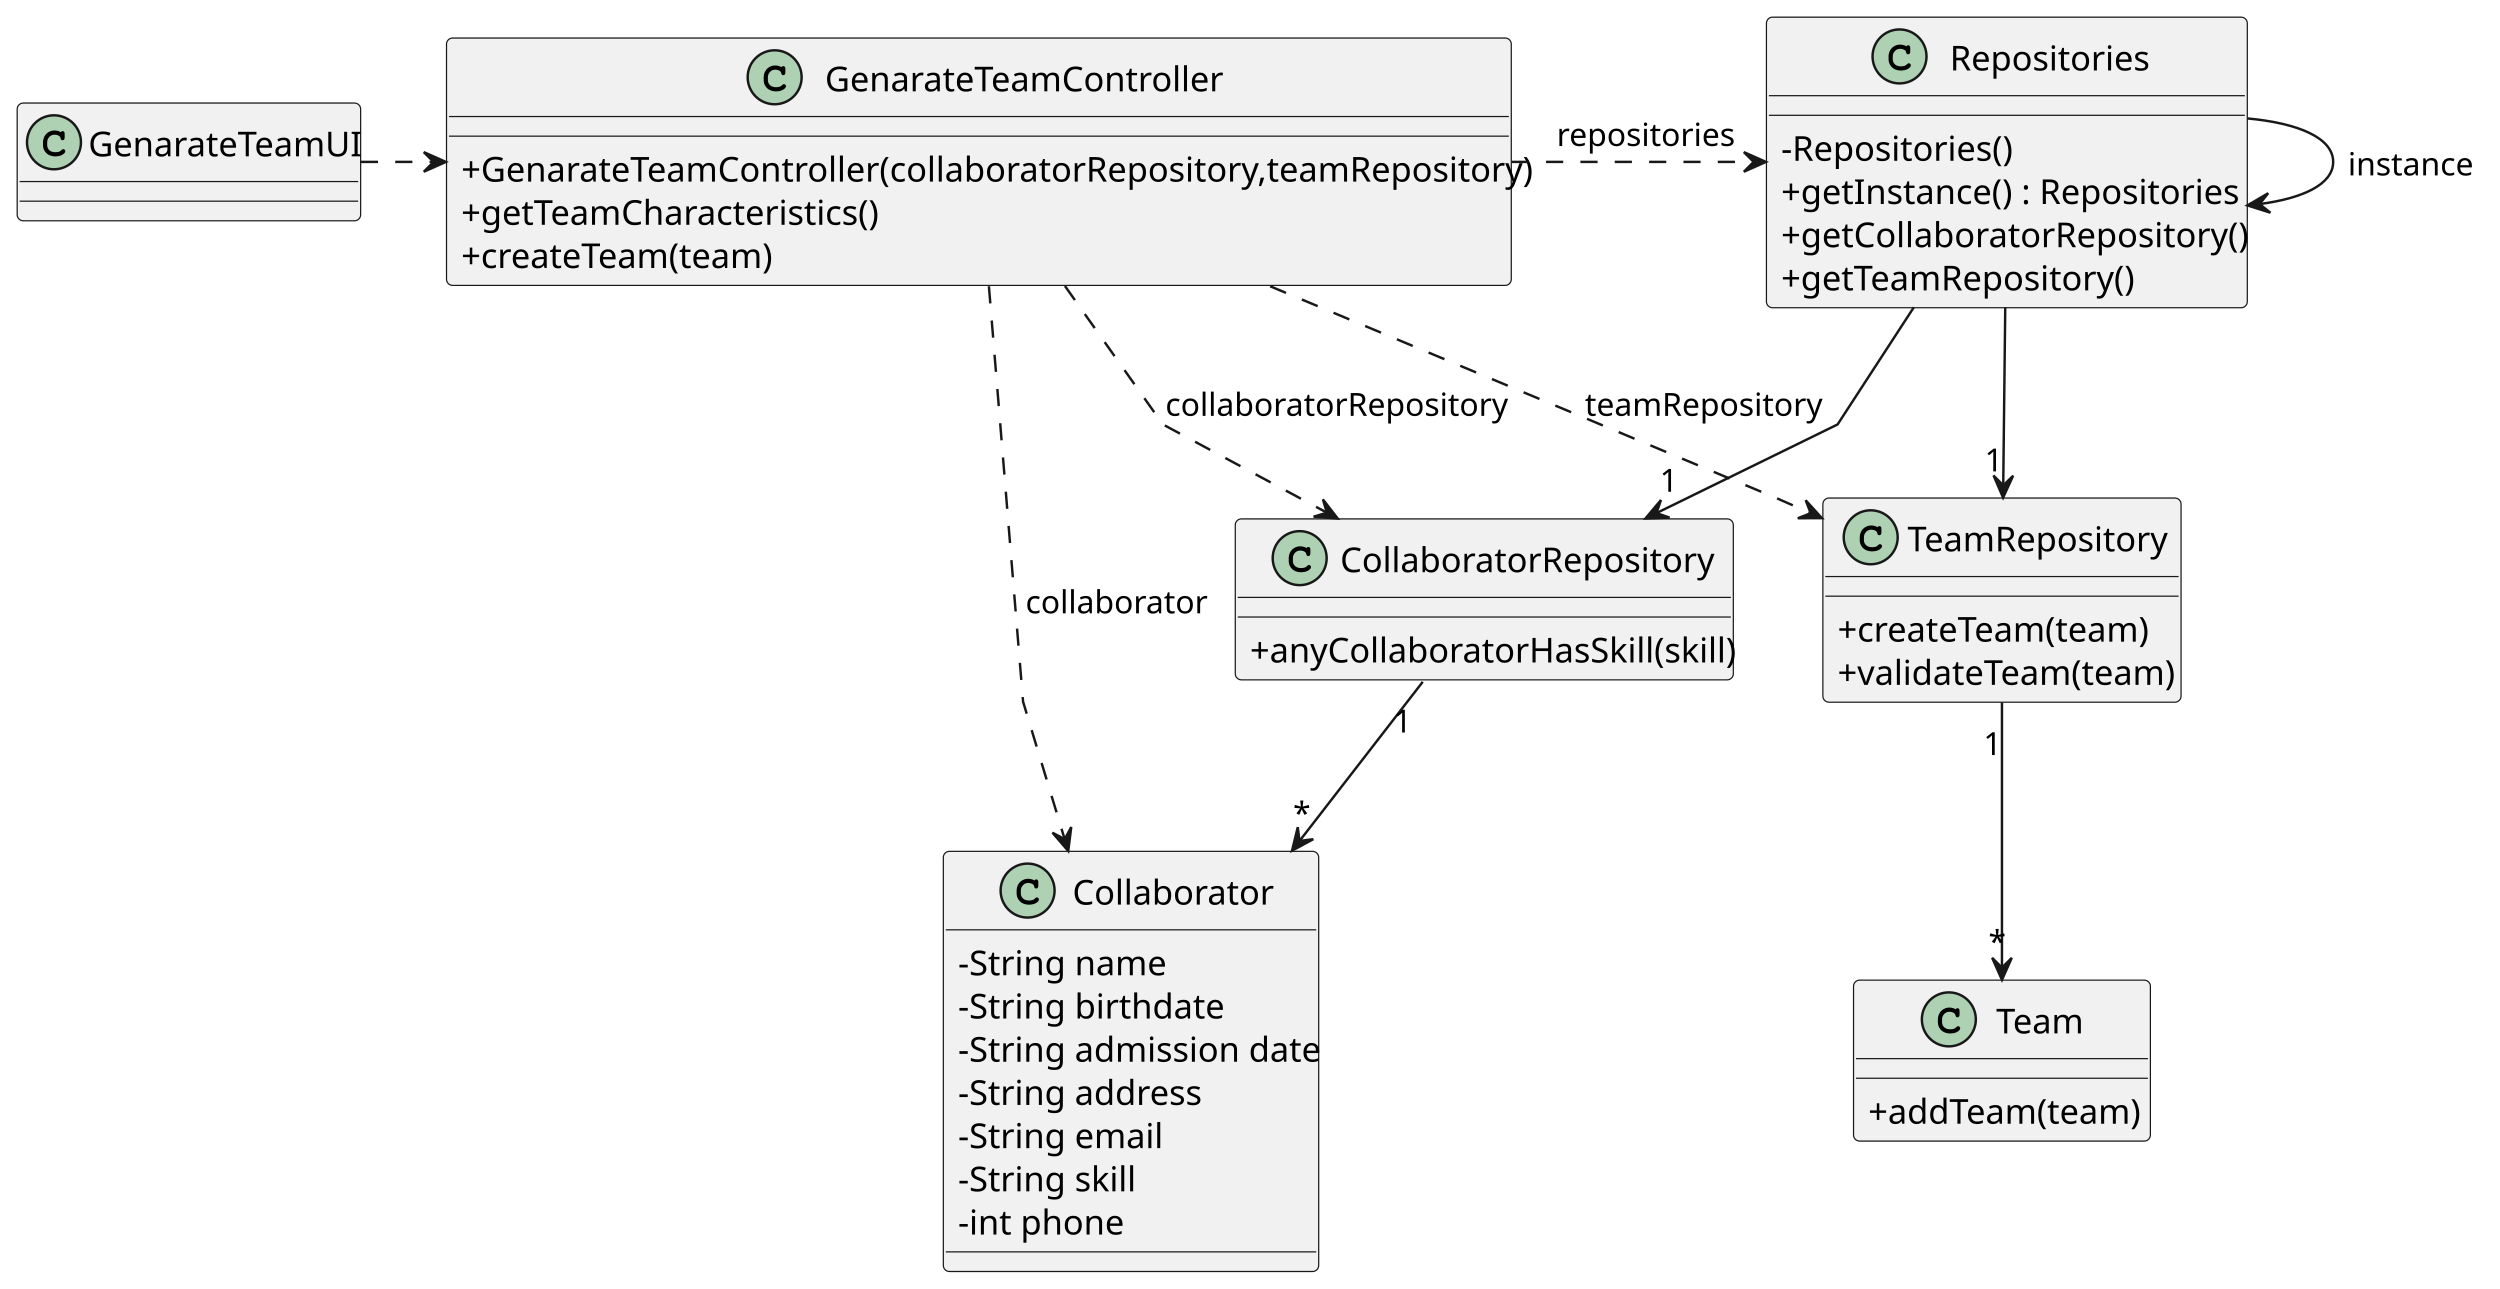
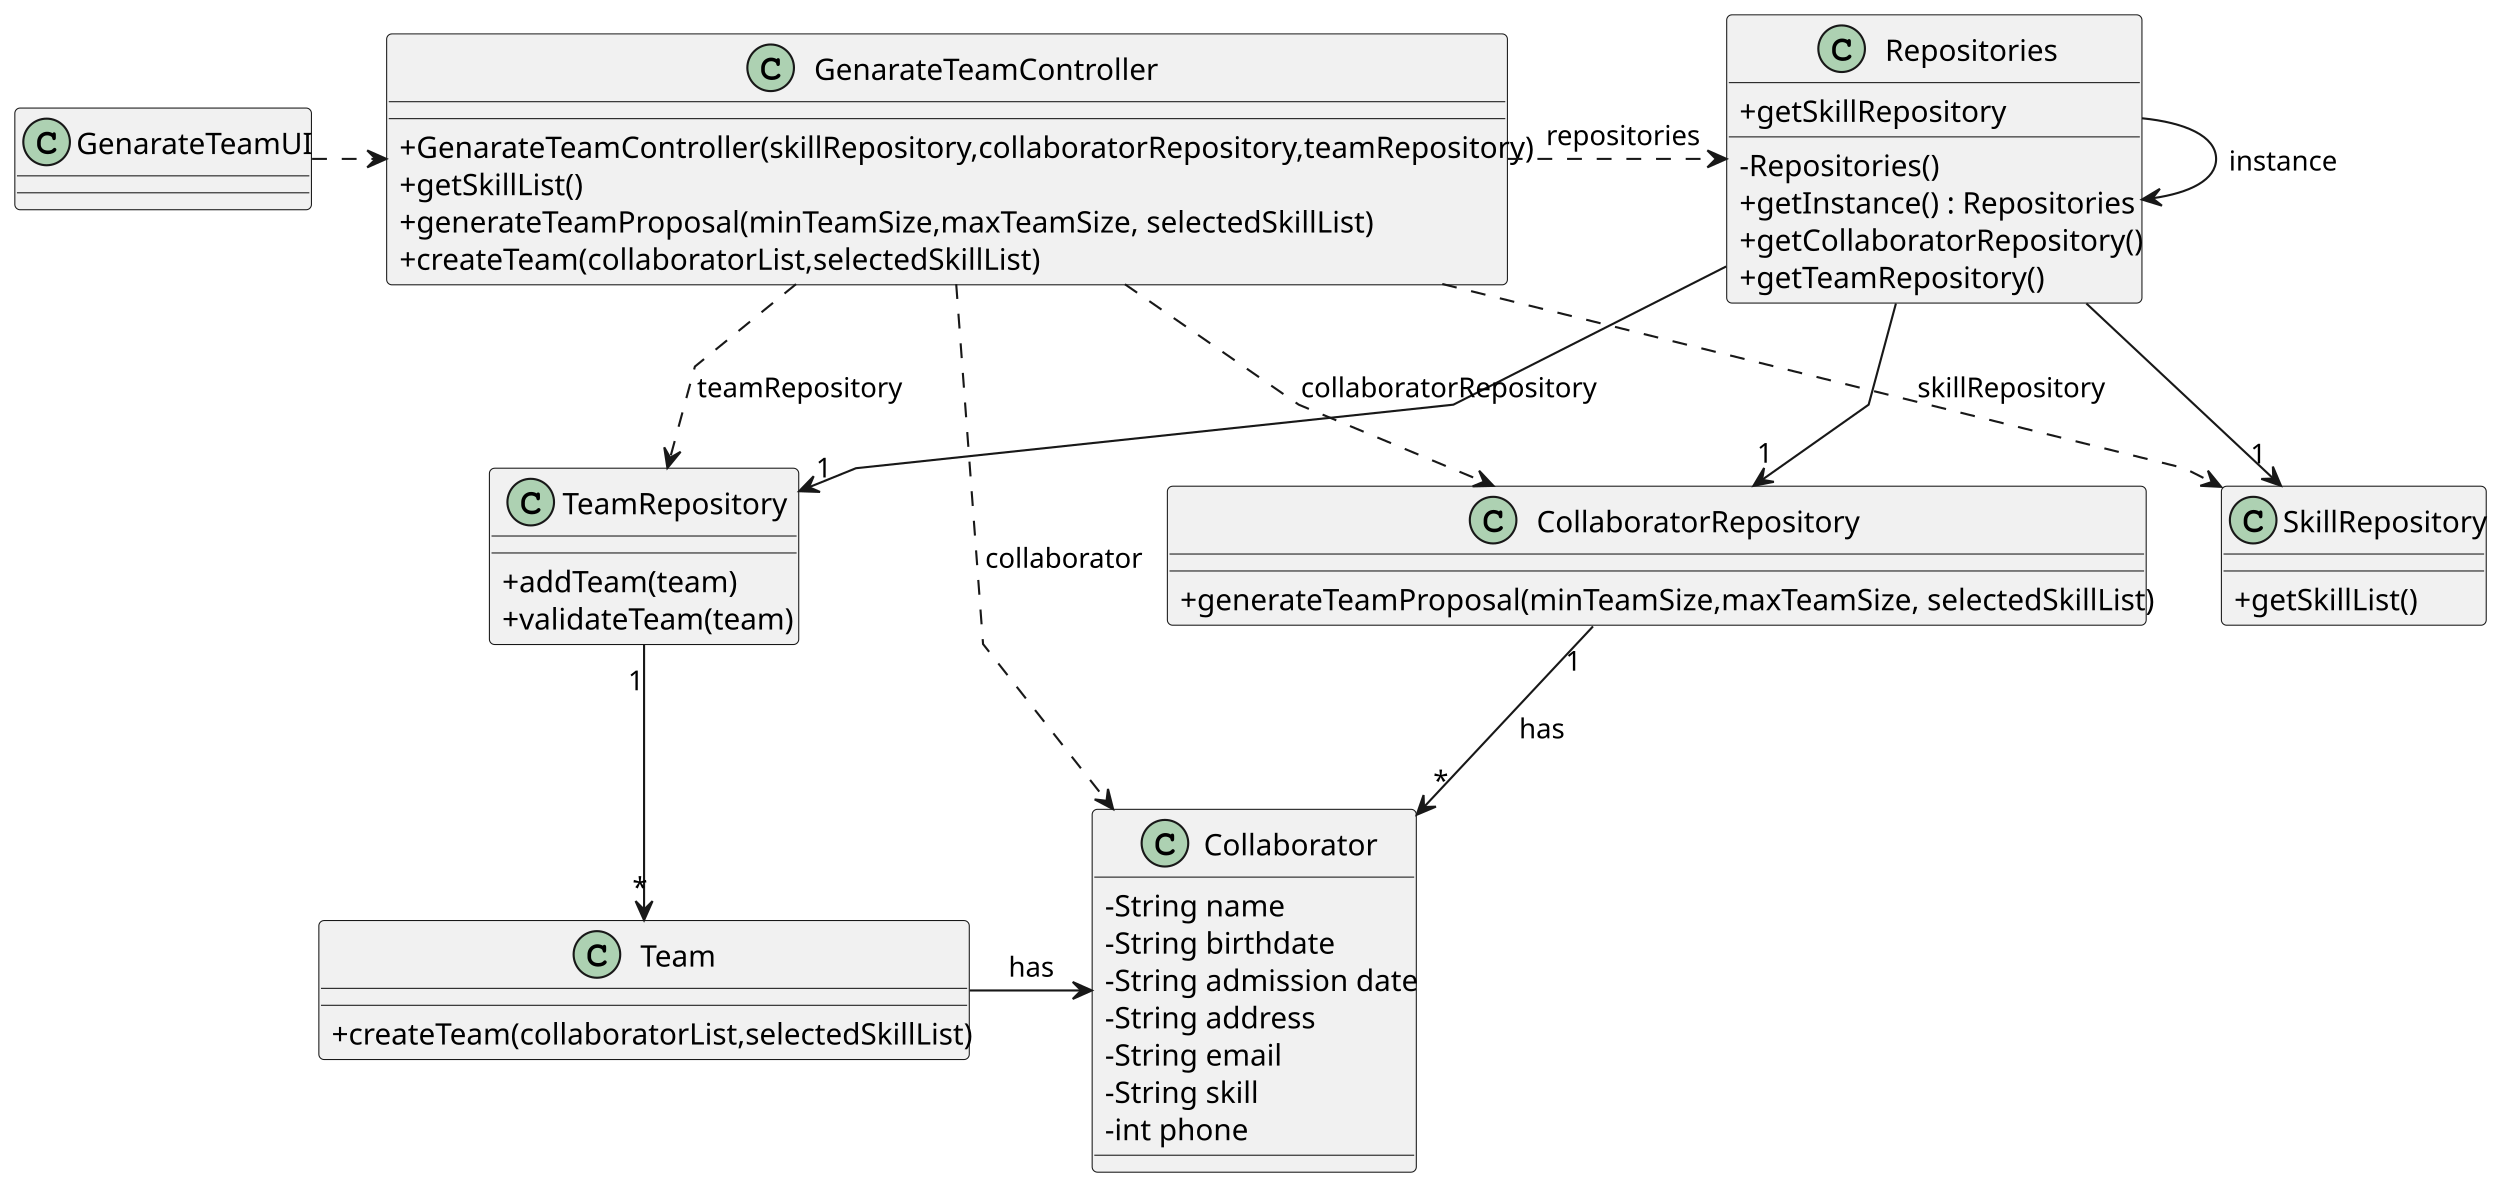
- <svg xmlns="http://www.w3.org/2000/svg" contentStyleType="text/css" height="525px" preserveAspectRatio="none" style="width:1019px;height:525px;background:#FFFFFF;" version="1.1" viewBox="0 0 1019 525" width="1019px" zoomAndPan="magnify">
+ <svg xmlns="http://www.w3.org/2000/svg" contentStyleType="text/css" height="560px" preserveAspectRatio="none" style="width:1180px;height:560px;background:#FFFFFF;" version="1.1" viewBox="0 0 1180 560" width="1180px" zoomAndPan="magnify">
  <defs />
  <g>
    <g id="elem_GenarateTeamUI">
-       <rect codeLine="10" fill="#F1F1F1" height="48" id="GenarateTeamUI" rx="2.5" ry="2.5" style="stroke:#181818;stroke-width:0.5;" width="140" x="7" y="42" />
-       <ellipse cx="22" cy="58" fill="#ADD1B2" rx="11" ry="11" style="stroke:#181818;stroke-width:1.0;" />
-       <path d="M24.766,53.875 Q24.922,53.656 25.109,53.547 Q25.297,53.438 25.516,53.438 Q25.891,53.438 26.125,53.703 Q26.359,53.953 26.359,54.562 L26.359,56.016 Q26.359,56.625 26.125,56.891 Q25.891,57.156 25.516,57.156 Q25.172,57.156 24.969,56.953 Q24.766,56.766 24.656,56.25 Q24.609,55.891 24.422,55.703 Q24.094,55.328 23.484,55.109 Q22.875,54.891 22.25,54.891 Q21.484,54.891 20.844,55.219 Q20.219,55.547 19.719,56.297 Q19.234,57.047 19.234,58.078 L19.234,59.172 Q19.234,60.406 20.125,61.234 Q21.016,62.047 22.609,62.047 Q23.547,62.047 24.203,61.797 Q24.594,61.641 25.016,61.203 Q25.281,60.938 25.422,60.859 Q25.578,60.781 25.781,60.781 Q26.109,60.781 26.359,61.047 Q26.625,61.297 26.625,61.641 Q26.625,61.984 26.281,62.391 Q25.781,62.969 24.984,63.297 Q23.906,63.75 22.609,63.75 Q21.094,63.75 19.891,63.125 Q18.906,62.625 18.219,61.562 Q17.531,60.484 17.531,59.203 L17.531,58.047 Q17.531,56.719 18.141,55.578 Q18.766,54.422 19.859,53.812 Q20.953,53.188 22.188,53.188 Q22.922,53.188 23.562,53.359 Q24.219,53.516 24.766,53.875 Z " fill="#000000" />
-       <text fill="#000000" font-family="sans-serif" font-size="14" lengthAdjust="spacing" textLength="108" x="36" y="63.728">GenarateTeamUI</text>
-       <line style="stroke:#181818;stroke-width:0.5;" x1="8" x2="146" y1="74" y2="74" />
-       <line style="stroke:#181818;stroke-width:0.5;" x1="8" x2="146" y1="82" y2="82" />
+       <rect codeLine="10" fill="#F1F1F1" height="48" id="GenarateTeamUI" rx="2.5" ry="2.5" style="stroke:#181818;stroke-width:0.5;" width="140" x="7" y="51" />
+       <ellipse cx="22" cy="67" fill="#ADD1B2" rx="11" ry="11" style="stroke:#181818;stroke-width:1.0;" />
+       <path d="M24.766,62.875 Q24.922,62.656 25.109,62.547 Q25.297,62.438 25.516,62.438 Q25.891,62.438 26.125,62.703 Q26.359,62.953 26.359,63.562 L26.359,65.016 Q26.359,65.625 26.125,65.891 Q25.891,66.156 25.516,66.156 Q25.172,66.156 24.969,65.953 Q24.766,65.766 24.656,65.25 Q24.609,64.891 24.422,64.703 Q24.094,64.328 23.484,64.109 Q22.875,63.891 22.25,63.891 Q21.484,63.891 20.844,64.219 Q20.219,64.547 19.719,65.297 Q19.234,66.047 19.234,67.078 L19.234,68.172 Q19.234,69.406 20.125,70.234 Q21.016,71.047 22.609,71.047 Q23.547,71.047 24.203,70.797 Q24.594,70.641 25.016,70.203 Q25.281,69.938 25.422,69.859 Q25.578,69.781 25.781,69.781 Q26.109,69.781 26.359,70.047 Q26.625,70.297 26.625,70.641 Q26.625,70.984 26.281,71.391 Q25.781,71.969 24.984,72.297 Q23.906,72.75 22.609,72.75 Q21.094,72.75 19.891,72.125 Q18.906,71.625 18.219,70.562 Q17.531,69.484 17.531,68.203 L17.531,67.047 Q17.531,65.719 18.141,64.578 Q18.766,63.422 19.859,62.812 Q20.953,62.188 22.188,62.188 Q22.922,62.188 23.562,62.359 Q24.219,62.516 24.766,62.875 Z " fill="#000000" />
+       <text fill="#000000" font-family="sans-serif" font-size="14" lengthAdjust="spacing" textLength="108" x="36" y="72.728">GenarateTeamUI</text>
+       <line style="stroke:#181818;stroke-width:0.5;" x1="8" x2="146" y1="83" y2="83" />
+       <line style="stroke:#181818;stroke-width:0.5;" x1="8" x2="146" y1="91" y2="91" />
    </g>
    <g id="elem_GenarateTeamController">
-       <rect codeLine="13" fill="#F1F1F1" height="100.828" id="GenarateTeamController" rx="2.5" ry="2.5" style="stroke:#181818;stroke-width:0.5;" width="434" x="182" y="15.5" />
-       <ellipse cx="315.75" cy="31.5" fill="#ADD1B2" rx="11" ry="11" style="stroke:#181818;stroke-width:1.0;" />
-       <path d="M318.516,27.375 Q318.672,27.156 318.859,27.047 Q319.047,26.938 319.266,26.938 Q319.641,26.938 319.875,27.203 Q320.109,27.453 320.109,28.062 L320.109,29.516 Q320.109,30.125 319.875,30.391 Q319.641,30.656 319.266,30.656 Q318.922,30.656 318.719,30.453 Q318.516,30.266 318.406,29.75 Q318.359,29.391 318.172,29.203 Q317.844,28.828 317.234,28.609 Q316.625,28.391 316,28.391 Q315.234,28.391 314.594,28.719 Q313.969,29.047 313.469,29.797 Q312.984,30.547 312.984,31.578 L312.984,32.672 Q312.984,33.906 313.875,34.734 Q314.766,35.547 316.359,35.547 Q317.297,35.547 317.953,35.297 Q318.344,35.141 318.766,34.703 Q319.031,34.438 319.172,34.359 Q319.328,34.281 319.531,34.281 Q319.859,34.281 320.109,34.547 Q320.375,34.797 320.375,35.141 Q320.375,35.484 320.031,35.891 Q319.531,36.469 318.734,36.797 Q317.656,37.25 316.359,37.25 Q314.844,37.25 313.641,36.625 Q312.656,36.125 311.969,35.062 Q311.281,33.984 311.281,32.703 L311.281,31.547 Q311.281,30.219 311.891,29.078 Q312.516,27.922 313.609,27.312 Q314.703,26.688 315.938,26.688 Q316.672,26.688 317.312,26.859 Q317.969,27.016 318.516,27.375 Z " fill="#000000" />
-       <text fill="#000000" font-family="sans-serif" font-size="14" lengthAdjust="spacing" textLength="158" x="336.25" y="37.228">GenarateTeamController</text>
-       <line style="stroke:#181818;stroke-width:0.5;" x1="183" x2="615" y1="47.5" y2="47.5" />
-       <line style="stroke:#181818;stroke-width:0.5;" x1="183" x2="615" y1="55.5" y2="55.5" />
-       <text fill="#000000" font-family="sans-serif" font-size="14" lengthAdjust="spacing" textLength="422" x="188" y="74.033">+GenarateTeamController(collaboratorRepository,teamRepository)</text>
-       <text fill="#000000" font-family="sans-serif" font-size="14" lengthAdjust="spacing" textLength="168" x="188" y="91.643">+getTeamCharacteristics()</text>
-       <text fill="#000000" font-family="sans-serif" font-size="14" lengthAdjust="spacing" textLength="125" x="188" y="109.252">+createTeam(team)</text>
+       <rect codeLine="13" fill="#F1F1F1" height="118.438" id="GenarateTeamController" rx="2.5" ry="2.5" style="stroke:#181818;stroke-width:0.5;" width="529" x="182.5" y="16" />
+       <ellipse cx="363.75" cy="32" fill="#ADD1B2" rx="11" ry="11" style="stroke:#181818;stroke-width:1.0;" />
+       <path d="M366.516,27.875 Q366.672,27.656 366.859,27.547 Q367.047,27.438 367.266,27.438 Q367.641,27.438 367.875,27.703 Q368.109,27.953 368.109,28.562 L368.109,30.016 Q368.109,30.625 367.875,30.891 Q367.641,31.156 367.266,31.156 Q366.922,31.156 366.719,30.953 Q366.516,30.766 366.406,30.25 Q366.359,29.891 366.172,29.703 Q365.844,29.328 365.234,29.109 Q364.625,28.891 364,28.891 Q363.234,28.891 362.594,29.219 Q361.969,29.547 361.469,30.297 Q360.984,31.047 360.984,32.078 L360.984,33.172 Q360.984,34.406 361.875,35.234 Q362.766,36.047 364.359,36.047 Q365.297,36.047 365.953,35.797 Q366.344,35.641 366.766,35.203 Q367.031,34.938 367.172,34.859 Q367.328,34.781 367.531,34.781 Q367.859,34.781 368.109,35.047 Q368.375,35.297 368.375,35.641 Q368.375,35.984 368.031,36.391 Q367.531,36.969 366.734,37.297 Q365.656,37.75 364.359,37.75 Q362.844,37.75 361.641,37.125 Q360.656,36.625 359.969,35.562 Q359.281,34.484 359.281,33.203 L359.281,32.047 Q359.281,30.719 359.891,29.578 Q360.516,28.422 361.609,27.812 Q362.703,27.188 363.938,27.188 Q364.672,27.188 365.312,27.359 Q365.969,27.516 366.516,27.875 Z " fill="#000000" />
+       <text fill="#000000" font-family="sans-serif" font-size="14" lengthAdjust="spacing" textLength="158" x="384.25" y="37.728">GenarateTeamController</text>
+       <line style="stroke:#181818;stroke-width:0.5;" x1="183.5" x2="710.5" y1="48" y2="48" />
+       <line style="stroke:#181818;stroke-width:0.5;" x1="183.5" x2="710.5" y1="56" y2="56" />
+       <text fill="#000000" font-family="sans-serif" font-size="14" lengthAdjust="spacing" textLength="517" x="188.5" y="74.533">+GenarateTeamController(skillRepository,collaboratorRepository,teamRepository)</text>
+       <text fill="#000000" font-family="sans-serif" font-size="14" lengthAdjust="spacing" textLength="85" x="188.5" y="92.143">+getSkillList()</text>
+       <text fill="#000000" font-family="sans-serif" font-size="14" lengthAdjust="spacing" textLength="450" x="188.5" y="109.752">+generateTeamProposal(minTeamSize,maxTeamSize, selectedSkillList)</text>
+       <text fill="#000000" font-family="sans-serif" font-size="14" lengthAdjust="spacing" textLength="295" x="188.5" y="127.361">+createTeam(collaboratorList,selectedSkillList)</text>
    </g>
    <g id="elem_Repositories">
-       <rect codeLine="20" fill="#F1F1F1" height="118.438" id="Repositories" rx="2.5" ry="2.5" style="stroke:#181818;stroke-width:0.5;" width="196" x="720" y="7" />
-       <ellipse cx="774.25" cy="23" fill="#ADD1B2" rx="11" ry="11" style="stroke:#181818;stroke-width:1.0;" />
-       <path d="M777.016,18.875 Q777.172,18.656 777.359,18.547 Q777.547,18.438 777.766,18.438 Q778.141,18.438 778.375,18.703 Q778.609,18.953 778.609,19.562 L778.609,21.016 Q778.609,21.625 778.375,21.891 Q778.141,22.156 777.766,22.156 Q777.422,22.156 777.219,21.953 Q777.016,21.766 776.906,21.25 Q776.859,20.891 776.672,20.703 Q776.344,20.328 775.734,20.109 Q775.125,19.891 774.5,19.891 Q773.734,19.891 773.094,20.219 Q772.469,20.547 771.969,21.297 Q771.484,22.047 771.484,23.078 L771.484,24.172 Q771.484,25.406 772.375,26.234 Q773.266,27.047 774.859,27.047 Q775.797,27.047 776.453,26.797 Q776.844,26.641 777.266,26.203 Q777.531,25.938 777.672,25.859 Q777.828,25.781 778.031,25.781 Q778.359,25.781 778.609,26.047 Q778.875,26.297 778.875,26.641 Q778.875,26.984 778.531,27.391 Q778.031,27.969 777.234,28.297 Q776.156,28.75 774.859,28.75 Q773.344,28.75 772.141,28.125 Q771.156,27.625 770.469,26.562 Q769.781,25.484 769.781,24.203 L769.781,23.047 Q769.781,21.719 770.391,20.578 Q771.016,19.422 772.109,18.812 Q773.203,18.188 774.438,18.188 Q775.172,18.188 775.812,18.359 Q776.469,18.516 777.016,18.875 Z " fill="#000000" />
-       <text fill="#000000" font-family="sans-serif" font-size="14" lengthAdjust="spacing" textLength="79" x="794.75" y="28.729">Repositories</text>
-       <line style="stroke:#181818;stroke-width:0.5;" x1="721" x2="915" y1="39" y2="39" />
-       <line style="stroke:#181818;stroke-width:0.5;" x1="721" x2="915" y1="47" y2="47" />
-       <text fill="#000000" font-family="sans-serif" font-size="14" lengthAdjust="spacing" textLength="94" x="726" y="65.533">-Repositories()</text>
-       <text fill="#000000" font-family="sans-serif" font-size="14" lengthAdjust="spacing" textLength="182" x="726" y="83.143">+getInstance() : Repositories</text>
-       <text fill="#000000" font-family="sans-serif" font-size="14" lengthAdjust="spacing" textLength="184" x="726" y="100.752">+getCollaboratorRepository()</text>
-       <text fill="#000000" font-family="sans-serif" font-size="14" lengthAdjust="spacing" textLength="142" x="726" y="118.361">+getTeamRepository()</text>
+       <rect codeLine="21" fill="#F1F1F1" height="136.047" id="Repositories" rx="2.5" ry="2.5" style="stroke:#181818;stroke-width:0.5;" width="196" x="815" y="7" />
+       <ellipse cx="869.25" cy="23" fill="#ADD1B2" rx="11" ry="11" style="stroke:#181818;stroke-width:1.0;" />
+       <path d="M872.016,18.875 Q872.172,18.656 872.359,18.547 Q872.547,18.438 872.766,18.438 Q873.141,18.438 873.375,18.703 Q873.609,18.953 873.609,19.562 L873.609,21.016 Q873.609,21.625 873.375,21.891 Q873.141,22.156 872.766,22.156 Q872.422,22.156 872.219,21.953 Q872.016,21.766 871.906,21.25 Q871.859,20.891 871.672,20.703 Q871.344,20.328 870.734,20.109 Q870.125,19.891 869.5,19.891 Q868.734,19.891 868.094,20.219 Q867.469,20.547 866.969,21.297 Q866.484,22.047 866.484,23.078 L866.484,24.172 Q866.484,25.406 867.375,26.234 Q868.266,27.047 869.859,27.047 Q870.797,27.047 871.453,26.797 Q871.844,26.641 872.266,26.203 Q872.531,25.938 872.672,25.859 Q872.828,25.781 873.031,25.781 Q873.359,25.781 873.609,26.047 Q873.875,26.297 873.875,26.641 Q873.875,26.984 873.531,27.391 Q873.031,27.969 872.234,28.297 Q871.156,28.75 869.859,28.75 Q868.344,28.75 867.141,28.125 Q866.156,27.625 865.469,26.562 Q864.781,25.484 864.781,24.203 L864.781,23.047 Q864.781,21.719 865.391,20.578 Q866.016,19.422 867.109,18.812 Q868.203,18.188 869.438,18.188 Q870.172,18.188 870.812,18.359 Q871.469,18.516 872.016,18.875 Z " fill="#000000" />
+       <text fill="#000000" font-family="sans-serif" font-size="14" lengthAdjust="spacing" textLength="79" x="889.75" y="28.729">Repositories</text>
+       <line style="stroke:#181818;stroke-width:0.5;" x1="816" x2="1010" y1="39" y2="39" />
+       <text fill="#000000" font-family="sans-serif" font-size="14" lengthAdjust="spacing" textLength="121" x="821" y="57.533">+getSkillRepository</text>
+       <line style="stroke:#181818;stroke-width:0.5;" x1="816" x2="1010" y1="64.609" y2="64.609" />
+       <text fill="#000000" font-family="sans-serif" font-size="14" lengthAdjust="spacing" textLength="94" x="821" y="83.143">-Repositories()</text>
+       <text fill="#000000" font-family="sans-serif" font-size="14" lengthAdjust="spacing" textLength="182" x="821" y="100.752">+getInstance() : Repositories</text>
+       <text fill="#000000" font-family="sans-serif" font-size="14" lengthAdjust="spacing" textLength="184" x="821" y="118.361">+getCollaboratorRepository()</text>
+       <text fill="#000000" font-family="sans-serif" font-size="14" lengthAdjust="spacing" textLength="142" x="821" y="135.971">+getTeamRepository()</text>
+     </g>
+     <g id="elem_SkillRepository">
+       <rect codeLine="29" fill="#F1F1F1" height="65.609" id="SkillRepository" rx="2.5" ry="2.5" style="stroke:#181818;stroke-width:0.5;" width="125" x="1048.5" y="229.5" />
+       <ellipse cx="1063.5" cy="245.5" fill="#ADD1B2" rx="11" ry="11" style="stroke:#181818;stroke-width:1.0;" />
+       <path d="M1066.266,241.375 Q1066.422,241.156 1066.609,241.047 Q1066.797,240.938 1067.016,240.938 Q1067.391,240.938 1067.625,241.203 Q1067.859,241.453 1067.859,242.062 L1067.859,243.516 Q1067.859,244.125 1067.625,244.391 Q1067.391,244.656 1067.016,244.656 Q1066.672,244.656 1066.469,244.453 Q1066.266,244.266 1066.156,243.75 Q1066.109,243.391 1065.922,243.203 Q1065.594,242.828 1064.984,242.609 Q1064.375,242.391 1063.75,242.391 Q1062.984,242.391 1062.344,242.719 Q1061.719,243.047 1061.219,243.797 Q1060.734,244.547 1060.734,245.578 L1060.734,246.672 Q1060.734,247.906 1061.625,248.734 Q1062.516,249.547 1064.109,249.547 Q1065.047,249.547 1065.703,249.297 Q1066.094,249.141 1066.516,248.703 Q1066.781,248.438 1066.922,248.359 Q1067.078,248.281 1067.281,248.281 Q1067.609,248.281 1067.859,248.547 Q1068.125,248.797 1068.125,249.141 Q1068.125,249.484 1067.781,249.891 Q1067.281,250.469 1066.484,250.797 Q1065.406,251.25 1064.109,251.25 Q1062.594,251.25 1061.391,250.625 Q1060.406,250.125 1059.719,249.062 Q1059.031,247.984 1059.031,246.703 L1059.031,245.547 Q1059.031,244.219 1059.641,243.078 Q1060.266,241.922 1061.359,241.312 Q1062.453,240.688 1063.688,240.688 Q1064.422,240.688 1065.062,240.859 Q1065.719,241.016 1066.266,241.375 Z " fill="#000000" />
+       <text fill="#000000" font-family="sans-serif" font-size="14" lengthAdjust="spacing" textLength="93" x="1077.5" y="251.228">SkillRepository</text>
+       <line style="stroke:#181818;stroke-width:0.5;" x1="1049.5" x2="1172.5" y1="261.5" y2="261.5" />
+       <line style="stroke:#181818;stroke-width:0.5;" x1="1049.5" x2="1172.5" y1="269.5" y2="269.5" />
+       <text fill="#000000" font-family="sans-serif" font-size="14" lengthAdjust="spacing" textLength="85" x="1054.5" y="288.033">+getSkillList()</text>
    </g>
    <g id="elem_CollaboratorRepository">
-       <rect codeLine="27" fill="#F1F1F1" height="65.609" id="CollaboratorRepository" rx="2.5" ry="2.5" style="stroke:#181818;stroke-width:0.5;" width="203" x="503.5" y="211.5" />
-       <ellipse cx="529.75" cy="227.5" fill="#ADD1B2" rx="11" ry="11" style="stroke:#181818;stroke-width:1.0;" />
-       <path d="M532.516,223.375 Q532.672,223.156 532.859,223.047 Q533.047,222.938 533.266,222.938 Q533.641,222.938 533.875,223.203 Q534.109,223.453 534.109,224.062 L534.109,225.516 Q534.109,226.125 533.875,226.391 Q533.641,226.656 533.266,226.656 Q532.922,226.656 532.719,226.453 Q532.516,226.266 532.406,225.75 Q532.359,225.391 532.172,225.203 Q531.844,224.828 531.234,224.609 Q530.625,224.391 530,224.391 Q529.234,224.391 528.594,224.719 Q527.969,225.047 527.469,225.797 Q526.984,226.547 526.984,227.578 L526.984,228.672 Q526.984,229.906 527.875,230.734 Q528.766,231.547 530.359,231.547 Q531.297,231.547 531.953,231.297 Q532.344,231.141 532.766,230.703 Q533.031,230.438 533.172,230.359 Q533.328,230.281 533.531,230.281 Q533.859,230.281 534.109,230.547 Q534.375,230.797 534.375,231.141 Q534.375,231.484 534.031,231.891 Q533.531,232.469 532.734,232.797 Q531.656,233.25 530.359,233.25 Q528.844,233.25 527.641,232.625 Q526.656,232.125 525.969,231.062 Q525.281,229.984 525.281,228.703 L525.281,227.547 Q525.281,226.219 525.891,225.078 Q526.516,223.922 527.609,223.312 Q528.703,222.688 529.938,222.688 Q530.672,222.688 531.312,222.859 Q531.969,223.016 532.516,223.375 Z " fill="#000000" />
-       <text fill="#000000" font-family="sans-serif" font-size="14" lengthAdjust="spacing" textLength="146" x="546.25" y="233.228">CollaboratorRepository</text>
-       <line style="stroke:#181818;stroke-width:0.5;" x1="504.5" x2="705.5" y1="243.5" y2="243.5" />
-       <line style="stroke:#181818;stroke-width:0.5;" x1="504.5" x2="705.5" y1="251.5" y2="251.5" />
-       <text fill="#000000" font-family="sans-serif" font-size="14" lengthAdjust="spacing" textLength="191" x="509.5" y="270.033">+anyCollaboratorHasSkill(skill)</text>
+       <rect codeLine="33" fill="#F1F1F1" height="65.609" id="CollaboratorRepository" rx="2.5" ry="2.5" style="stroke:#181818;stroke-width:0.5;" width="462" x="551" y="229.5" />
+       <ellipse cx="704.75" cy="245.5" fill="#ADD1B2" rx="11" ry="11" style="stroke:#181818;stroke-width:1.0;" />
+       <path d="M707.516,241.375 Q707.672,241.156 707.859,241.047 Q708.047,240.938 708.266,240.938 Q708.641,240.938 708.875,241.203 Q709.109,241.453 709.109,242.062 L709.109,243.516 Q709.109,244.125 708.875,244.391 Q708.641,244.656 708.266,244.656 Q707.922,244.656 707.719,244.453 Q707.516,244.266 707.406,243.75 Q707.359,243.391 707.172,243.203 Q706.844,242.828 706.234,242.609 Q705.625,242.391 705,242.391 Q704.234,242.391 703.594,242.719 Q702.969,243.047 702.469,243.797 Q701.984,244.547 701.984,245.578 L701.984,246.672 Q701.984,247.906 702.875,248.734 Q703.766,249.547 705.359,249.547 Q706.297,249.547 706.953,249.297 Q707.344,249.141 707.766,248.703 Q708.031,248.438 708.172,248.359 Q708.328,248.281 708.531,248.281 Q708.859,248.281 709.109,248.547 Q709.375,248.797 709.375,249.141 Q709.375,249.484 709.031,249.891 Q708.531,250.469 707.734,250.797 Q706.656,251.25 705.359,251.25 Q703.844,251.25 702.641,250.625 Q701.656,250.125 700.969,249.062 Q700.281,247.984 700.281,246.703 L700.281,245.547 Q700.281,244.219 700.891,243.078 Q701.516,241.922 702.609,241.312 Q703.703,240.688 704.938,240.688 Q705.672,240.688 706.312,240.859 Q706.969,241.016 707.516,241.375 Z " fill="#000000" />
+       <text fill="#000000" font-family="sans-serif" font-size="14" lengthAdjust="spacing" textLength="146" x="725.25" y="251.228">CollaboratorRepository</text>
+       <line style="stroke:#181818;stroke-width:0.5;" x1="552" x2="1012" y1="261.5" y2="261.5" />
+       <line style="stroke:#181818;stroke-width:0.5;" x1="552" x2="1012" y1="269.5" y2="269.5" />
+       <text fill="#000000" font-family="sans-serif" font-size="14" lengthAdjust="spacing" textLength="450" x="557" y="288.033">+generateTeamProposal(minTeamSize,maxTeamSize, selectedSkillList)</text>
    </g>
    <g id="elem_TeamRepository">
-       <rect codeLine="31" fill="#F1F1F1" height="83.219" id="TeamRepository" rx="2.5" ry="2.5" style="stroke:#181818;stroke-width:0.5;" width="146" x="743" y="203" />
-       <ellipse cx="762.5" cy="219" fill="#ADD1B2" rx="11" ry="11" style="stroke:#181818;stroke-width:1.0;" />
-       <path d="M765.266,214.875 Q765.422,214.656 765.609,214.547 Q765.797,214.438 766.016,214.438 Q766.391,214.438 766.625,214.703 Q766.859,214.953 766.859,215.562 L766.859,217.016 Q766.859,217.625 766.625,217.891 Q766.391,218.156 766.016,218.156 Q765.672,218.156 765.469,217.953 Q765.266,217.766 765.156,217.25 Q765.109,216.891 764.922,216.703 Q764.594,216.328 763.984,216.109 Q763.375,215.891 762.75,215.891 Q761.984,215.891 761.344,216.219 Q760.719,216.547 760.219,217.297 Q759.734,218.047 759.734,219.078 L759.734,220.172 Q759.734,221.406 760.625,222.234 Q761.516,223.047 763.109,223.047 Q764.047,223.047 764.703,222.797 Q765.094,222.641 765.516,222.203 Q765.781,221.938 765.922,221.859 Q766.078,221.781 766.281,221.781 Q766.609,221.781 766.859,222.047 Q767.125,222.297 767.125,222.641 Q767.125,222.984 766.781,223.391 Q766.281,223.969 765.484,224.297 Q764.406,224.75 763.109,224.75 Q761.594,224.75 760.391,224.125 Q759.406,223.625 758.719,222.562 Q758.031,221.484 758.031,220.203 L758.031,219.047 Q758.031,217.719 758.641,216.578 Q759.266,215.422 760.359,214.812 Q761.453,214.188 762.688,214.188 Q763.422,214.188 764.062,214.359 Q764.719,214.516 765.266,214.875 Z " fill="#000000" />
-       <text fill="#000000" font-family="sans-serif" font-size="14" lengthAdjust="spacing" textLength="104" x="777.5" y="224.728">TeamRepository</text>
-       <line style="stroke:#181818;stroke-width:0.5;" x1="744" x2="888" y1="235" y2="235" />
-       <line style="stroke:#181818;stroke-width:0.5;" x1="744" x2="888" y1="243" y2="243" />
-       <text fill="#000000" font-family="sans-serif" font-size="14" lengthAdjust="spacing" textLength="125" x="749" y="261.533">+createTeam(team)</text>
-       <text fill="#000000" font-family="sans-serif" font-size="14" lengthAdjust="spacing" textLength="134" x="749" y="279.143">+validateTeam(team)</text>
+       <rect codeLine="38" fill="#F1F1F1" height="83.219" id="TeamRepository" rx="2.5" ry="2.5" style="stroke:#181818;stroke-width:0.5;" width="146" x="231" y="221" />
+       <ellipse cx="250.5" cy="237" fill="#ADD1B2" rx="11" ry="11" style="stroke:#181818;stroke-width:1.0;" />
+       <path d="M253.266,232.875 Q253.422,232.656 253.609,232.547 Q253.797,232.438 254.016,232.438 Q254.391,232.438 254.625,232.703 Q254.859,232.953 254.859,233.562 L254.859,235.016 Q254.859,235.625 254.625,235.891 Q254.391,236.156 254.016,236.156 Q253.672,236.156 253.469,235.953 Q253.266,235.766 253.156,235.25 Q253.109,234.891 252.922,234.703 Q252.594,234.328 251.984,234.109 Q251.375,233.891 250.75,233.891 Q249.984,233.891 249.344,234.219 Q248.719,234.547 248.219,235.297 Q247.734,236.047 247.734,237.078 L247.734,238.172 Q247.734,239.406 248.625,240.234 Q249.516,241.047 251.109,241.047 Q252.047,241.047 252.703,240.797 Q253.094,240.641 253.516,240.203 Q253.781,239.938 253.922,239.859 Q254.078,239.781 254.281,239.781 Q254.609,239.781 254.859,240.047 Q255.125,240.297 255.125,240.641 Q255.125,240.984 254.781,241.391 Q254.281,241.969 253.484,242.297 Q252.406,242.75 251.109,242.75 Q249.594,242.75 248.391,242.125 Q247.406,241.625 246.719,240.562 Q246.031,239.484 246.031,238.203 L246.031,237.047 Q246.031,235.719 246.641,234.578 Q247.266,233.422 248.359,232.812 Q249.453,232.188 250.688,232.188 Q251.422,232.188 252.062,232.359 Q252.719,232.516 253.266,232.875 Z " fill="#000000" />
+       <text fill="#000000" font-family="sans-serif" font-size="14" lengthAdjust="spacing" textLength="104" x="265.5" y="242.728">TeamRepository</text>
+       <line style="stroke:#181818;stroke-width:0.5;" x1="232" x2="376" y1="253" y2="253" />
+       <line style="stroke:#181818;stroke-width:0.5;" x1="232" x2="376" y1="261" y2="261" />
+       <text fill="#000000" font-family="sans-serif" font-size="14" lengthAdjust="spacing" textLength="109" x="237" y="279.533">+addTeam(team)</text>
+       <text fill="#000000" font-family="sans-serif" font-size="14" lengthAdjust="spacing" textLength="134" x="237" y="297.143">+validateTeam(team)</text>
    </g>
    <g id="elem_Collaborator">
-       <rect codeLine="36" fill="#F1F1F1" height="171.266" id="Collaborator" rx="2.5" ry="2.5" style="stroke:#181818;stroke-width:0.5;" width="153" x="384.5" y="347" />
-       <ellipse cx="418.85" cy="363" fill="#ADD1B2" rx="11" ry="11" style="stroke:#181818;stroke-width:1.0;" />
-       <path d="M421.616,358.875 Q421.772,358.656 421.959,358.547 Q422.147,358.438 422.366,358.438 Q422.741,358.438 422.975,358.703 Q423.209,358.953 423.209,359.562 L423.209,361.016 Q423.209,361.625 422.975,361.891 Q422.741,362.156 422.366,362.156 Q422.022,362.156 421.819,361.953 Q421.616,361.766 421.506,361.25 Q421.459,360.891 421.272,360.703 Q420.944,360.328 420.334,360.109 Q419.725,359.891 419.1,359.891 Q418.334,359.891 417.694,360.219 Q417.069,360.547 416.569,361.297 Q416.084,362.047 416.084,363.078 L416.084,364.172 Q416.084,365.406 416.975,366.234 Q417.866,367.047 419.459,367.047 Q420.397,367.047 421.053,366.797 Q421.444,366.641 421.866,366.203 Q422.131,365.938 422.272,365.859 Q422.428,365.781 422.631,365.781 Q422.959,365.781 423.209,366.047 Q423.475,366.297 423.475,366.641 Q423.475,366.984 423.131,367.391 Q422.631,367.969 421.834,368.297 Q420.756,368.75 419.459,368.75 Q417.944,368.75 416.741,368.125 Q415.756,367.625 415.069,366.562 Q414.381,365.484 414.381,364.203 L414.381,363.047 Q414.381,361.719 414.991,360.578 Q415.616,359.422 416.709,358.812 Q417.803,358.188 419.038,358.188 Q419.772,358.188 420.413,358.359 Q421.069,358.516 421.616,358.875 Z " fill="#000000" />
-       <text fill="#000000" font-family="sans-serif" font-size="14" lengthAdjust="spacing" textLength="78" x="437.15" y="368.728">Collaborator</text>
-       <line style="stroke:#181818;stroke-width:0.5;" x1="385.5" x2="536.5" y1="379" y2="379" />
-       <text fill="#000000" font-family="sans-serif" font-size="14" lengthAdjust="spacing" textLength="81" x="390.5" y="397.533">-String name</text>
-       <text fill="#000000" font-family="sans-serif" font-size="14" lengthAdjust="spacing" textLength="102" x="390.5" y="415.143">-String birthdate</text>
-       <text fill="#000000" font-family="sans-serif" font-size="14" lengthAdjust="spacing" textLength="141" x="390.5" y="432.752">-String admission date</text>
-       <text fill="#000000" font-family="sans-serif" font-size="14" lengthAdjust="spacing" textLength="97" x="390.5" y="450.361">-String address</text>
-       <text fill="#000000" font-family="sans-serif" font-size="14" lengthAdjust="spacing" textLength="79" x="390.5" y="467.971">-String email</text>
-       <text fill="#000000" font-family="sans-serif" font-size="14" lengthAdjust="spacing" textLength="69" x="390.5" y="485.58">-String skill</text>
-       <text fill="#000000" font-family="sans-serif" font-size="14" lengthAdjust="spacing" textLength="64" x="390.5" y="503.19">-int phone</text>
-       <line style="stroke:#181818;stroke-width:0.5;" x1="385.5" x2="536.5" y1="510.266" y2="510.266" />
+       <rect codeLine="43" fill="#F1F1F1" height="171.266" id="Collaborator" rx="2.5" ry="2.5" style="stroke:#181818;stroke-width:0.5;" width="153" x="515.5" y="382" />
+       <ellipse cx="549.85" cy="398" fill="#ADD1B2" rx="11" ry="11" style="stroke:#181818;stroke-width:1.0;" />
+       <path d="M552.616,393.875 Q552.772,393.656 552.959,393.547 Q553.147,393.438 553.366,393.438 Q553.741,393.438 553.975,393.703 Q554.209,393.953 554.209,394.562 L554.209,396.016 Q554.209,396.625 553.975,396.891 Q553.741,397.156 553.366,397.156 Q553.022,397.156 552.819,396.953 Q552.616,396.766 552.506,396.25 Q552.459,395.891 552.272,395.703 Q551.944,395.328 551.334,395.109 Q550.725,394.891 550.1,394.891 Q549.334,394.891 548.694,395.219 Q548.069,395.547 547.569,396.297 Q547.084,397.047 547.084,398.078 L547.084,399.172 Q547.084,400.406 547.975,401.234 Q548.866,402.047 550.459,402.047 Q551.397,402.047 552.053,401.797 Q552.444,401.641 552.866,401.203 Q553.131,400.938 553.272,400.859 Q553.428,400.781 553.631,400.781 Q553.959,400.781 554.209,401.047 Q554.475,401.297 554.475,401.641 Q554.475,401.984 554.131,402.391 Q553.631,402.969 552.834,403.297 Q551.756,403.75 550.459,403.75 Q548.944,403.75 547.741,403.125 Q546.756,402.625 546.069,401.562 Q545.381,400.484 545.381,399.203 L545.381,398.047 Q545.381,396.719 545.991,395.578 Q546.616,394.422 547.709,393.812 Q548.803,393.188 550.038,393.188 Q550.772,393.188 551.413,393.359 Q552.069,393.516 552.616,393.875 Z " fill="#000000" />
+       <text fill="#000000" font-family="sans-serif" font-size="14" lengthAdjust="spacing" textLength="78" x="568.15" y="403.728">Collaborator</text>
+       <line style="stroke:#181818;stroke-width:0.5;" x1="516.5" x2="667.5" y1="414" y2="414" />
+       <text fill="#000000" font-family="sans-serif" font-size="14" lengthAdjust="spacing" textLength="81" x="521.5" y="432.533">-String name</text>
+       <text fill="#000000" font-family="sans-serif" font-size="14" lengthAdjust="spacing" textLength="102" x="521.5" y="450.143">-String birthdate</text>
+       <text fill="#000000" font-family="sans-serif" font-size="14" lengthAdjust="spacing" textLength="141" x="521.5" y="467.752">-String admission date</text>
+       <text fill="#000000" font-family="sans-serif" font-size="14" lengthAdjust="spacing" textLength="97" x="521.5" y="485.361">-String address</text>
+       <text fill="#000000" font-family="sans-serif" font-size="14" lengthAdjust="spacing" textLength="79" x="521.5" y="502.971">-String email</text>
+       <text fill="#000000" font-family="sans-serif" font-size="14" lengthAdjust="spacing" textLength="69" x="521.5" y="520.58">-String skill</text>
+       <text fill="#000000" font-family="sans-serif" font-size="14" lengthAdjust="spacing" textLength="64" x="521.5" y="538.189">-int phone</text>
+       <line style="stroke:#181818;stroke-width:0.5;" x1="516.5" x2="667.5" y1="545.266" y2="545.266" />
    </g>
    <g id="elem_Team">
-       <rect codeLine="47" fill="#F1F1F1" height="65.609" id="Team" rx="2.5" ry="2.5" style="stroke:#181818;stroke-width:0.5;" width="121" x="755.5" y="399.5" />
-       <ellipse cx="794.35" cy="415.5" fill="#ADD1B2" rx="11" ry="11" style="stroke:#181818;stroke-width:1.0;" />
-       <path d="M797.116,411.375 Q797.272,411.156 797.459,411.047 Q797.647,410.938 797.866,410.938 Q798.241,410.938 798.475,411.203 Q798.709,411.453 798.709,412.062 L798.709,413.516 Q798.709,414.125 798.475,414.391 Q798.241,414.656 797.866,414.656 Q797.522,414.656 797.319,414.453 Q797.116,414.266 797.006,413.75 Q796.959,413.391 796.772,413.203 Q796.444,412.828 795.834,412.609 Q795.225,412.391 794.6,412.391 Q793.834,412.391 793.194,412.719 Q792.569,413.047 792.069,413.797 Q791.584,414.547 791.584,415.578 L791.584,416.672 Q791.584,417.906 792.475,418.734 Q793.366,419.547 794.959,419.547 Q795.897,419.547 796.553,419.297 Q796.944,419.141 797.366,418.703 Q797.631,418.438 797.772,418.359 Q797.928,418.281 798.131,418.281 Q798.459,418.281 798.709,418.547 Q798.975,418.797 798.975,419.141 Q798.975,419.484 798.631,419.891 Q798.131,420.469 797.334,420.797 Q796.256,421.25 794.959,421.25 Q793.444,421.25 792.241,420.625 Q791.256,420.125 790.569,419.062 Q789.881,417.984 789.881,416.703 L789.881,415.547 Q789.881,414.219 790.491,413.078 Q791.116,411.922 792.209,411.312 Q793.303,410.688 794.538,410.688 Q795.272,410.688 795.913,410.859 Q796.569,411.016 797.116,411.375 Z " fill="#000000" />
-       <text fill="#000000" font-family="sans-serif" font-size="14" lengthAdjust="spacing" textLength="36" x="813.65" y="421.228">Team</text>
-       <line style="stroke:#181818;stroke-width:0.5;" x1="756.5" x2="875.5" y1="431.5" y2="431.5" />
-       <line style="stroke:#181818;stroke-width:0.5;" x1="756.5" x2="875.5" y1="439.5" y2="439.5" />
-       <text fill="#000000" font-family="sans-serif" font-size="14" lengthAdjust="spacing" textLength="109" x="761.5" y="458.033">+addTeam(team)</text>
+       <rect codeLine="54" fill="#F1F1F1" height="65.609" id="Team" rx="2.5" ry="2.5" style="stroke:#181818;stroke-width:0.5;" width="307" x="150.5" y="434.5" />
+       <ellipse cx="281.75" cy="450.5" fill="#ADD1B2" rx="11" ry="11" style="stroke:#181818;stroke-width:1.0;" />
+       <path d="M284.516,446.375 Q284.672,446.156 284.859,446.047 Q285.047,445.938 285.266,445.938 Q285.641,445.938 285.875,446.203 Q286.109,446.453 286.109,447.062 L286.109,448.516 Q286.109,449.125 285.875,449.391 Q285.641,449.656 285.266,449.656 Q284.922,449.656 284.719,449.453 Q284.516,449.266 284.406,448.75 Q284.359,448.391 284.172,448.203 Q283.844,447.828 283.234,447.609 Q282.625,447.391 282,447.391 Q281.234,447.391 280.594,447.719 Q279.969,448.047 279.469,448.797 Q278.984,449.547 278.984,450.578 L278.984,451.672 Q278.984,452.906 279.875,453.734 Q280.766,454.547 282.359,454.547 Q283.297,454.547 283.953,454.297 Q284.344,454.141 284.766,453.703 Q285.031,453.438 285.172,453.359 Q285.328,453.281 285.531,453.281 Q285.859,453.281 286.109,453.547 Q286.375,453.797 286.375,454.141 Q286.375,454.484 286.031,454.891 Q285.531,455.469 284.734,455.797 Q283.656,456.25 282.359,456.25 Q280.844,456.25 279.641,455.625 Q278.656,455.125 277.969,454.062 Q277.281,452.984 277.281,451.703 L277.281,450.547 Q277.281,449.219 277.891,448.078 Q278.516,446.922 279.609,446.312 Q280.703,445.688 281.938,445.688 Q282.672,445.688 283.312,445.859 Q283.969,446.016 284.516,446.375 Z " fill="#000000" />
+       <text fill="#000000" font-family="sans-serif" font-size="14" lengthAdjust="spacing" textLength="36" x="302.25" y="456.228">Team</text>
+       <line style="stroke:#181818;stroke-width:0.5;" x1="151.5" x2="456.5" y1="466.5" y2="466.5" />
+       <line style="stroke:#181818;stroke-width:0.5;" x1="151.5" x2="456.5" y1="474.5" y2="474.5" />
+       <text fill="#000000" font-family="sans-serif" font-size="14" lengthAdjust="spacing" textLength="295" x="156.5" y="493.033">+createTeam(collaboratorList,selectedSkillList)</text>
    </g>
    <g id="link_Repositories_Repositories">
-       <path codeLine="63" d="M916.02,48.27 C936.37,50.14 951,56.05 951,66 C951,75.1 938.77,80.82 921.13,83.16 " fill="none" id="Repositories-to-Repositories" style="stroke:#181818;stroke-width:1.0;" />
-       <polygon fill="#181818" points="916.02,83.73,925.41,86.7,920.989,83.172,924.517,78.75,916.02,83.73" style="stroke:#181818;stroke-width:1.0;" />
-       <text fill="#000000" font-family="sans-serif" font-size="13" lengthAdjust="spacing" textLength="49" x="957" y="71.495">instance</text>
+       <path codeLine="70" d="M1011.02,55.82 C1031.37,57.84 1046,64.23 1046,75 C1046,84.84 1033.77,91.03 1016.13,93.56 " fill="none" id="Repositories-to-Repositories" style="stroke:#181818;stroke-width:1.0;" />
+       <polygon fill="#181818" points="1011.02,94.18,1020.435,97.07,1015.984,93.579,1019.474,89.127,1011.02,94.18" style="stroke:#181818;stroke-width:1.0;" />
+       <text fill="#000000" font-family="sans-serif" font-size="13" lengthAdjust="spacing" textLength="49" x="1052" y="80.495">instance</text>
    </g>
    <g id="link_GenarateTeamUI_GenarateTeamController">
-       <path codeLine="64" d="M147.09,66 C159.03,66 169.77,66 176.61,66 " fill="none" id="GenarateTeamUI-to-GenarateTeamController" style="stroke:#181818;stroke-width:1.0;stroke-dasharray:7.0,7.0;" />
-       <polygon fill="#181818" points="181.73,66,172.73,62,176.73,66,172.73,70,181.73,66" style="stroke:#181818;stroke-width:1.0;" />
+       <path codeLine="71" d="M147.31,75 C158.06,75 168.46,75 177.15,75 " fill="none" id="GenarateTeamUI-to-GenarateTeamController" style="stroke:#181818;stroke-width:1.0;stroke-dasharray:7.0,7.0;" />
+       <polygon fill="#181818" points="182.33,75,173.33,71,177.33,75,173.33,79,182.33,75" style="stroke:#181818;stroke-width:1.0;" />
    </g>
    <g id="link_GenarateTeamController_Repositories">
-       <path codeLine="65" d="M616.17,66 C650.49,66 684.53,66 714.61,66 " fill="none" id="GenarateTeamController-to-Repositories" style="stroke:#181818;stroke-width:1.0;stroke-dasharray:7.0,7.0;" />
-       <polygon fill="#181818" points="719.79,66,710.79,62,714.79,66,710.79,70,719.79,66" style="stroke:#181818;stroke-width:1.0;" />
-       <text fill="#000000" font-family="sans-serif" font-size="13" lengthAdjust="spacing" textLength="67" x="634.5" y="59.495">repositories</text>
+       <path codeLine="72" d="M711.65,75 C746.37,75 780.13,75 809.78,75 " fill="none" id="GenarateTeamController-to-Repositories" style="stroke:#181818;stroke-width:1.0;stroke-dasharray:7.0,7.0;" />
+       <polygon fill="#181818" points="814.88,75,805.88,71,809.88,75,805.88,79,814.88,75" style="stroke:#181818;stroke-width:1.0;" />
+       <text fill="#000000" font-family="sans-serif" font-size="13" lengthAdjust="spacing" textLength="67" x="729.75" y="68.495">repositories</text>
    </g>
    <g id="link_Repositories_CollaboratorRepository">
-       <path codeLine="66" d="M780.07,125.27 C764.04,149.9 749,173 749,173 C749,173 712.05,191.09 675.58,208.94 " fill="none" id="Repositories-to-CollaboratorRepository" style="stroke:#181818;stroke-width:1.0;" />
-       <polygon fill="#181818" points="670.68,211.34,680.522,210.981,675.172,209.144,677.009,203.794,670.68,211.34" style="stroke:#181818;stroke-width:1.0;" />
-       <text fill="#000000" font-family="sans-serif" font-size="13" lengthAdjust="spacing" textLength="7" x="676.505" y="200.422">1</text>
+       <path codeLine="73" d="M894.88,143.23 C888.09,168.39 882,191 882,191 C882,191 856.96,208.65 831.95,226.29 " fill="none" id="Repositories-to-CollaboratorRepository" style="stroke:#181818;stroke-width:1.0;" />
+       <polygon fill="#181818" points="827.61,229.34,837.269,227.415,831.694,226.456,832.654,220.881,827.61,229.34" style="stroke:#181818;stroke-width:1.0;" />
+       <text fill="#000000" font-family="sans-serif" font-size="13" lengthAdjust="spacing" textLength="7" x="829.295" y="218.422">1</text>
+     </g>
+     <g id="link_Repositories_TeamRepository">
+       <path codeLine="74" d="M814.75,125.77 C753.41,156.85 686,191 686,191 C686,191 404,221 404,221 C404,221 394.84,224.71 382.06,229.88 " fill="none" id="Repositories-to-TeamRepository" style="stroke:#181818;stroke-width:1.0;" />
+       <polygon fill="#181818" points="377.2,231.85,387.043,232.195,381.837,229.981,384.052,224.775,377.2,231.85" style="stroke:#181818;stroke-width:1.0;" />
+       <text fill="#000000" font-family="sans-serif" font-size="13" lengthAdjust="spacing" textLength="7" x="385.11" y="225.366">1</text>
+     </g>
+     <g id="link_Repositories_SkillRepository">
+       <path codeLine="75" d="M984.76,143.23 C1014.49,171.08 1047.78,202.27 1072.7,225.62 " fill="none" id="Repositories-to-SkillRepository" style="stroke:#181818;stroke-width:1.0;" />
+       <polygon fill="#181818" points="1076.63,229.3,1072.799,220.227,1072.982,225.881,1067.328,226.064,1076.63,229.3" style="stroke:#181818;stroke-width:1.0;" />
+       <text fill="#000000" font-family="sans-serif" font-size="13" lengthAdjust="spacing" textLength="7" x="1062.174" y="218.757">1</text>
+     </g>
+     <g id="link_GenarateTeamController_SkillRepository">
+       <path codeLine="76" d="M680.75,134.04 C843.32,174.4 1031,221 1031,221 C1031,221 1036.15,223.61 1043.84,227.5 " fill="none" id="GenarateTeamController-to-SkillRepository" style="stroke:#181818;stroke-width:1.0;stroke-dasharray:7.0,7.0;" />
+       <polygon fill="#181818" points="1048.36,229.79,1042.138,222.155,1043.899,227.531,1038.524,229.292,1048.36,229.79" style="stroke:#181818;stroke-width:1.0;" />
+       <text fill="#000000" font-family="sans-serif" font-size="13" lengthAdjust="spacing" textLength="85" x="905" y="187.495">skillRepository</text>
+     </g>
+     <g id="link_GenarateTeamController_TeamRepository">
+       <path codeLine="77" d="M375.72,134.11 C350.37,154.76 328,173 328,173 C328,173 322.23,194.27 316.35,215.96 " fill="none" id="GenarateTeamController-to-TeamRepository" style="stroke:#181818;stroke-width:1.0;stroke-dasharray:7.0,7.0;" />
+       <polygon fill="#181818" points="315.02,220.88,321.249,213.251,316.337,216.056,313.531,211.144,315.02,220.88" style="stroke:#181818;stroke-width:1.0;" />
+       <text fill="#000000" font-family="sans-serif" font-size="13" lengthAdjust="spacing" textLength="91" x="329" y="187.495">teamRepository</text>
+     </g>
+     <g id="link_GenarateTeamController_CollaboratorRepository">
+       <path codeLine="78" d="M530.97,134.17 C572.15,162.7 613,191 613,191 C613,191 657.08,209.39 700.21,227.38 " fill="none" id="GenarateTeamController-to-CollaboratorRepository" style="stroke:#181818;stroke-width:1.0;stroke-dasharray:7.0,7.0;" />
+       <polygon fill="#181818" points="704.92,229.34,698.159,222.179,700.307,227.412,695.074,229.56,704.92,229.34" style="stroke:#181818;stroke-width:1.0;" />
+       <text fill="#000000" font-family="sans-serif" font-size="13" lengthAdjust="spacing" textLength="129" x="614" y="187.495">collaboratorRepository</text>
    </g>
    <g id="link_GenarateTeamController_Collaborator">
-       <path codeLine="67" d="M403.08,116.69 C408.4,181.31 417,286 417,286 C417,286 424.86,312 433.94,342.01 " fill="none" id="GenarateTeamController-to-Collaborator" style="stroke:#181818;stroke-width:1.0;stroke-dasharray:7.0,7.0;" />
-       <polygon fill="#181818" points="435.41,346.86,436.642,337.089,433.967,342.073,428.982,339.398,435.41,346.86" style="stroke:#181818;stroke-width:1.0;" />
-       <text fill="#000000" font-family="sans-serif" font-size="13" lengthAdjust="spacing" textLength="67" x="418" y="249.995">collaborator</text>
-     </g>
-     <g id="link_GenarateTeamController_TeamRepository">
-       <path codeLine="68" d="M517.71,116.68 C610.55,155.53 724,203 724,203 C724,203 729.47,205.41 737.75,209.05 " fill="none" id="GenarateTeamController-to-TeamRepository" style="stroke:#181818;stroke-width:1.0;stroke-dasharray:7.0,7.0;" />
-       <polygon fill="#181818" points="742.62,211.2,735.997,203.911,738.044,209.184,732.771,211.232,742.62,211.2" style="stroke:#181818;stroke-width:1.0;" />
-       <text fill="#000000" font-family="sans-serif" font-size="13" lengthAdjust="spacing" textLength="91" x="646" y="169.495">teamRepository</text>
-     </g>
-     <g id="link_GenarateTeamController_CollaboratorRepository">
-       <path codeLine="69" d="M434.08,116.59 C453.6,144.17 474,173 474,173 C474,173 507.61,191.09 540.79,208.94 " fill="none" id="GenarateTeamController-to-CollaboratorRepository" style="stroke:#181818;stroke-width:1.0;stroke-dasharray:7.0,7.0;" />
-       <polygon fill="#181818" points="545.25,211.34,539.215,203.557,540.845,208.974,535.429,210.605,545.25,211.34" style="stroke:#181818;stroke-width:1.0;" />
-       <text fill="#000000" font-family="sans-serif" font-size="13" lengthAdjust="spacing" textLength="129" x="475" y="169.495">collaboratorRepository</text>
-     </g>
-     <g id="link_Repositories_TeamRepository">
-       <path codeLine="70" d="M817.34,125.28 C817.07,148.8 816.77,175.54 816.52,197.63 " fill="none" id="Repositories-to-TeamRepository" style="stroke:#181818;stroke-width:1.0;" />
-       <polygon fill="#181818" points="816.46,202.85,820.563,193.896,816.517,197.85,812.563,193.805,816.46,202.85" style="stroke:#181818;stroke-width:1.0;" />
-       <text fill="#000000" font-family="sans-serif" font-size="13" lengthAdjust="spacing" textLength="7" x="808.957" y="192.133">1</text>
+       <path codeLine="79" d="M451.33,134.12 C456.37,201.67 464,304 464,304 C464,304 492.18,339.78 522.1,377.76 " fill="none" id="GenarateTeamController-to-Collaborator" style="stroke:#181818;stroke-width:1.0;stroke-dasharray:7.0,7.0;" />
+       <polygon fill="#181818" points="525.38,381.92,522.966,372.372,522.292,377.988,516.675,377.313,525.38,381.92" style="stroke:#181818;stroke-width:1.0;" />
+       <text fill="#000000" font-family="sans-serif" font-size="13" lengthAdjust="spacing" textLength="67" x="465" y="267.995">collaborator</text>
    </g>
    <g id="link_CollaboratorRepository_Collaborator">
-       <path codeLine="71" d="M579.92,277.9 C565.9,296 547.68,319.53 529.74,342.71 " fill="none" id="CollaboratorRepository-to-Collaborator" style="stroke:#181818;stroke-width:1.0;" />
-       <polygon fill="#181818" points="526.63,346.73,535.298,342.053,529.687,342.773,528.967,337.162,526.63,346.73" style="stroke:#181818;stroke-width:1.0;" />
-       <text fill="#000000" font-family="sans-serif" font-size="13" lengthAdjust="spacing" textLength="7" x="568.008" y="298.575">1</text>
-       <text fill="#000000" font-family="sans-serif" font-size="13" lengthAdjust="spacing" textLength="5" x="527.055" y="336.171">*</text>
+       <path codeLine="80" d="M751.89,295.67 C730.38,318.66 700.35,350.74 672.12,380.9 " fill="none" id="CollaboratorRepository-to-Collaborator" style="stroke:#181818;stroke-width:1.0;" />
+       <polygon fill="#181818" points="668.69,384.57,677.763,380.739,672.109,380.922,671.926,375.268,668.69,384.57" style="stroke:#181818;stroke-width:1.0;" />
+       <text fill="#000000" font-family="sans-serif" font-size="13" lengthAdjust="spacing" textLength="21" x="717" y="348.495">has</text>
+       <text fill="#000000" font-family="sans-serif" font-size="13" lengthAdjust="spacing" textLength="7" x="738.903" y="316.565">1</text>
+       <text fill="#000000" font-family="sans-serif" font-size="13" lengthAdjust="spacing" textLength="5" x="676.485" y="373.118">*</text>
    </g>
    <g id="link_TeamRepository_Team">
-       <path codeLine="72" d="M816,286.32 C816,318.46 816,362.91 816,394.13 " fill="none" id="TeamRepository-to-Team" style="stroke:#181818;stroke-width:1.0;" />
-       <polygon fill="#181818" points="816,399.41,820,390.41,816,394.41,812,390.41,816,399.41" style="stroke:#181818;stroke-width:1.0;" />
-       <text fill="#000000" font-family="sans-serif" font-size="13" lengthAdjust="spacing" textLength="7" x="808.442" y="307.766">1</text>
-       <text fill="#000000" font-family="sans-serif" font-size="13" lengthAdjust="spacing" textLength="5" x="810.484" y="388.507">*</text>
+       <path codeLine="81" d="M304,304.09 C304,340.6 304,393.78 304,429.22 " fill="none" id="TeamRepository-to-Team" style="stroke:#181818;stroke-width:1.0;" />
+       <polygon fill="#181818" points="304,434.32,308,425.32,304,429.32,300,425.32,304,434.32" style="stroke:#181818;stroke-width:1.0;" />
+       <text fill="#000000" font-family="sans-serif" font-size="13" lengthAdjust="spacing" textLength="7" x="296.42" y="325.81">1</text>
+       <text fill="#000000" font-family="sans-serif" font-size="13" lengthAdjust="spacing" textLength="5" x="298.484" y="423.398">*</text>
+     </g>
+     <g id="link_Team_Collaborator">
+       <path codeLine="82" d="M457.7,467.5 C475.8,467.5 493.69,467.5 510.23,467.5 " fill="none" id="Team-to-Collaborator" style="stroke:#181818;stroke-width:1.0;" />
+       <polygon fill="#181818" points="515.32,467.5,506.32,463.5,510.32,467.5,506.32,471.5,515.32,467.5" style="stroke:#181818;stroke-width:1.0;" />
+       <text fill="#000000" font-family="sans-serif" font-size="13" lengthAdjust="spacing" textLength="21" x="476" y="460.995">has</text>
    </g>
  </g>
</svg>
